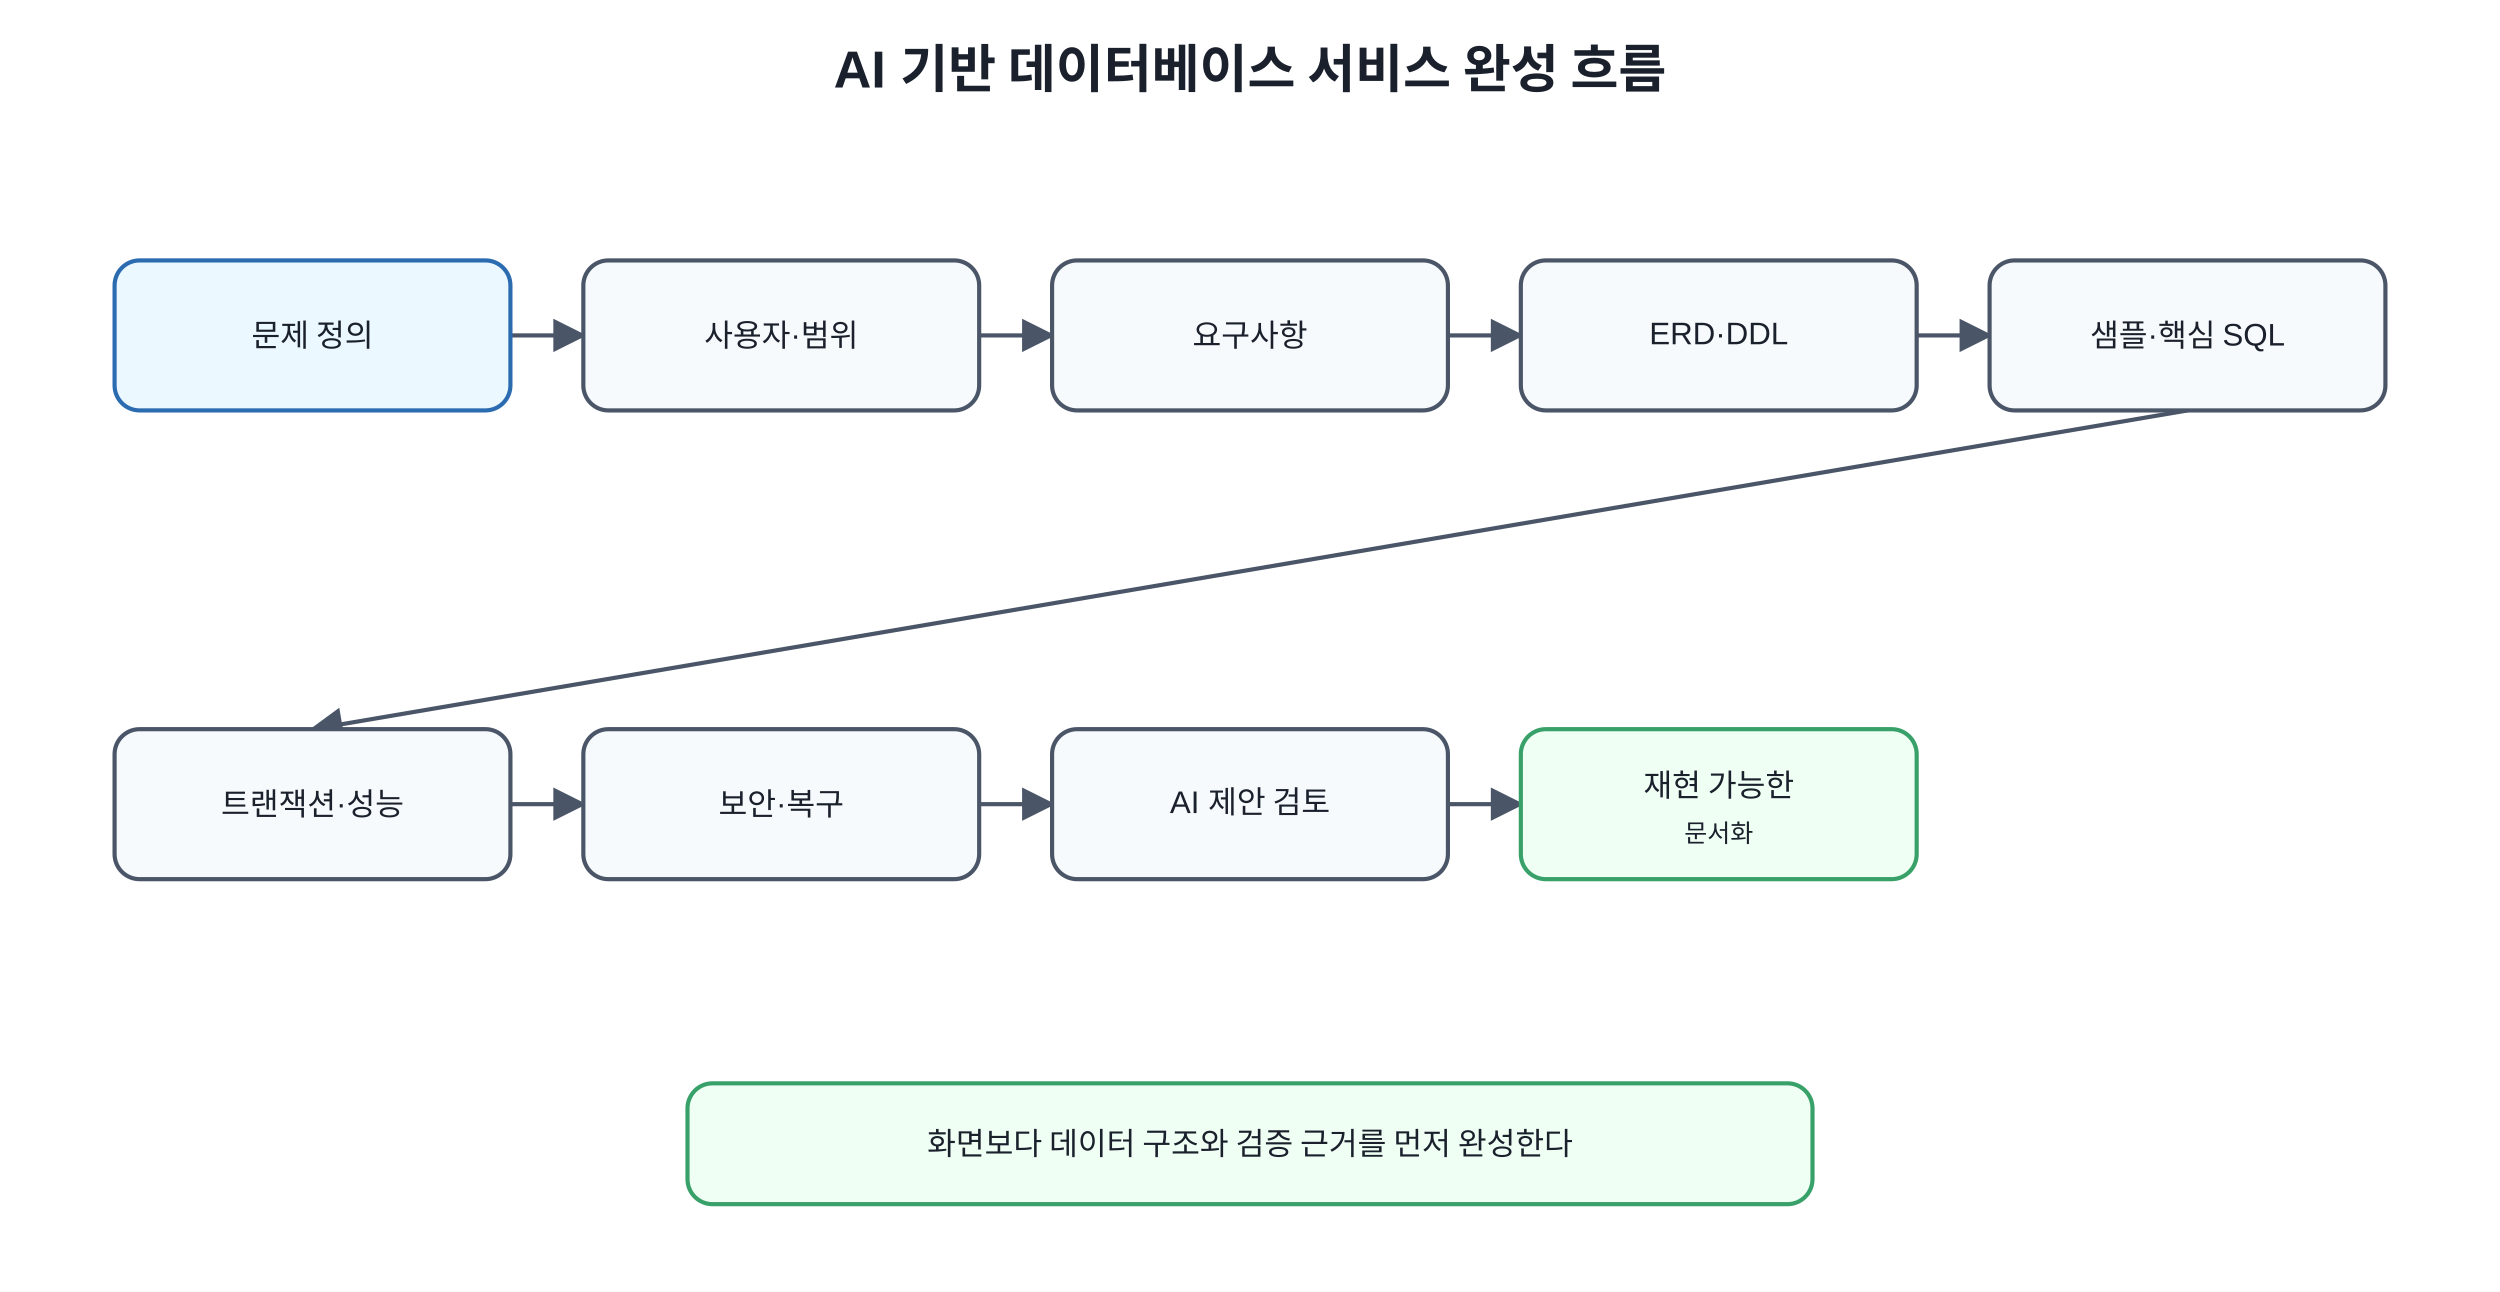
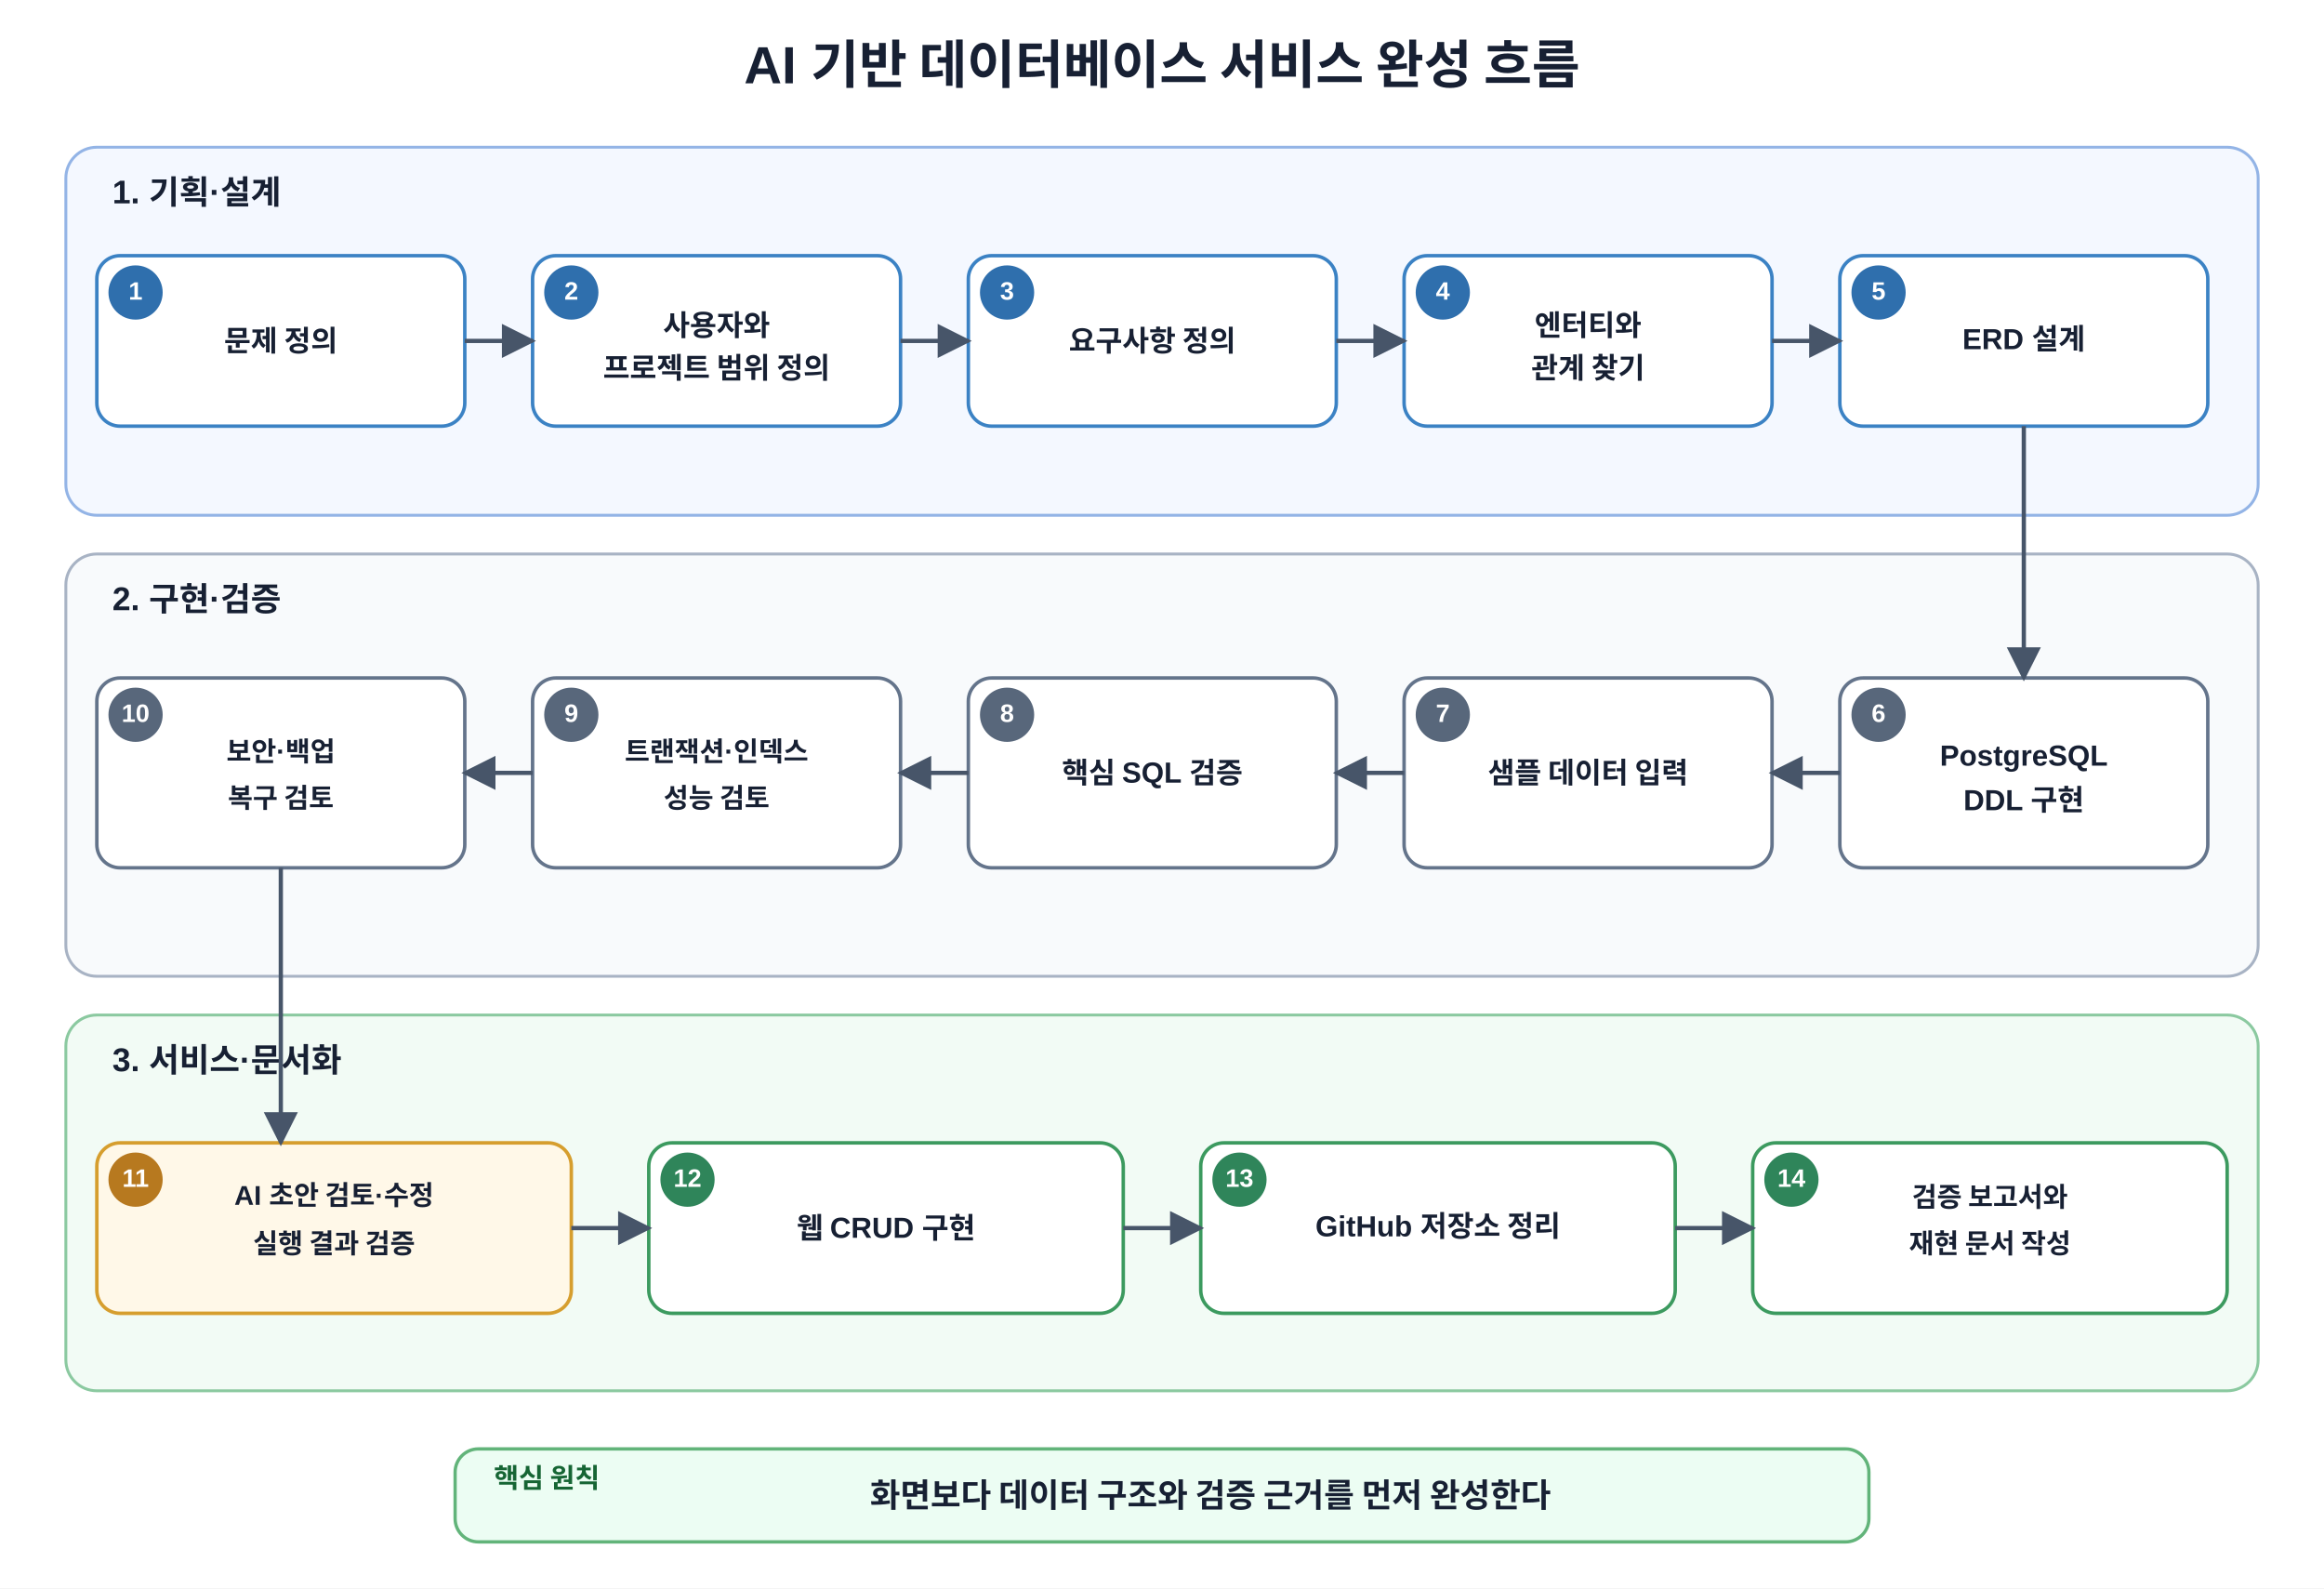
- <svg xmlns="http://www.w3.org/2000/svg" width="1200" height="620" viewBox="0 0 1200 620">
+ <svg xmlns="http://www.w3.org/2000/svg" width="1200" height="820" viewBox="0 0 1200 820" role="img" aria-labelledby="title desc">
  <defs>
    <marker id="arrow" viewBox="0 0 10 10" refX="9" refY="5" markerWidth="8" markerHeight="8" orient="auto">
-       <path d="M0 0L10 5L0 10z" fill="#4a5568" />
+       <path d="M 0 0 L 10 5 L 0 10 z" fill="#475569" />
    </marker>
-     <style>text{font-family:Malgun Gothic,Apple SD Gothic Neo,Noto Sans KR,Arial,sans-serif;fill:#1a202c}.t{font-size:25px;font-weight:700}.b{fill:#f7fafc;stroke:#4a5568;stroke-width:2;rx:12}.m{fill:#ebf8ff;stroke:#2b6cb0;stroke-width:2;rx:12}.g{fill:#f0fff4;stroke:#38a169;stroke-width:2;rx:12}.l{font-size:15px;text-anchor:middle;dominant-baseline:middle}.s{font-size:12px;text-anchor:middle;dominant-baseline:middle}</style>
+     <style>
+       text {
+         font-family: "Malgun Gothic", "Apple SD Gothic Neo", "Noto Sans KR", Arial, sans-serif;
+         fill: #172033;
+       }
+       .title { font-size: 27px; font-weight: 700; text-anchor: middle; }
+       .section-label { font-size: 17px; font-weight: 700; }
+       .step-number { font-size: 13px; font-weight: 700; fill: #ffffff; text-anchor: middle; dominant-baseline: middle; }
+       .step-text { font-size: 15px; font-weight: 600; text-anchor: middle; dominant-baseline: middle; }
+       .step-text-small { font-size: 14px; font-weight: 600; text-anchor: middle; dominant-baseline: middle; }
+       .principle-label { font-size: 14px; font-weight: 700; fill: #166534; }
+       .principle-text { font-size: 17px; font-weight: 700; text-anchor: middle; dominant-baseline: middle; }
+       .group { stroke-width: 1.5; rx: 16; }
+       .planning-group { fill: #f4f8ff; stroke: #93b4e6; }
+       .validation-group { fill: #f8fafc; stroke: #a8b3c4; }
+       .delivery-group { fill: #f2fbf5; stroke: #8bc9a0; }
+       .box { fill: #ffffff; stroke: #64748b; stroke-width: 1.8; rx: 12; }
+       .box-planning { fill: #ffffff; stroke: #3b82c4; }
+       .box-ai { fill: #fff8e8; stroke: #d69e2e; }
+       .box-delivery { fill: #ffffff; stroke: #3c9a5f; }
+       .badge-planning { fill: #2f6fad; }
+       .badge-validation { fill: #58677b; }
+       .badge-ai { fill: #b7791f; }
+       .badge-delivery { fill: #2f855a; }
+       .arrow { stroke: #475569; stroke-width: 2.2; fill: none; marker-end: url(#arrow); }
+     </style>
  </defs>
-   <rect width="100%" height="100%" fill="white" />
-   <text x="600" y="42" text-anchor="middle" class="t">AI 기반 데이터베이스 서비스 완성 흐름</text>
-   <line x1="245" y1="161.0" x2="280" y2="161.0" stroke="#4a5568" stroke-width="2" marker-end="url(#arrow)" />
-   <line x1="470" y1="161.0" x2="505" y2="161.0" stroke="#4a5568" stroke-width="2" marker-end="url(#arrow)" />
-   <line x1="695" y1="161.0" x2="730" y2="161.0" stroke="#4a5568" stroke-width="2" marker-end="url(#arrow)" />
-   <line x1="920" y1="161.0" x2="955" y2="161.0" stroke="#4a5568" stroke-width="2" marker-end="url(#arrow)" />
-   <line x1="1050.0" y1="197" x2="150.0" y2="350" stroke="#4a5568" stroke-width="2" marker-end="url(#arrow)" />
-   <line x1="245" y1="386.0" x2="280" y2="386.0" stroke="#4a5568" stroke-width="2" marker-end="url(#arrow)" />
-   <line x1="470" y1="386.0" x2="505" y2="386.0" stroke="#4a5568" stroke-width="2" marker-end="url(#arrow)" />
-   <line x1="695" y1="386.0" x2="730" y2="386.0" stroke="#4a5568" stroke-width="2" marker-end="url(#arrow)" />
-   <rect x="55" y="125" width="190" height="72" class="m" />
-   <text x="150.0" y="161" class="l">문제 정의</text>
-   <rect x="280" y="125" width="190" height="72" class="b" />
-   <text x="375.0" y="161" class="l">사용자·범위</text>
-   <rect x="505" y="125" width="190" height="72" class="b" />
-   <text x="600.0" y="161" class="l">요구사항</text>
-   <rect x="730" y="125" width="190" height="72" class="b" />
-   <text x="825.0" y="161" class="l">ERD·DDL</text>
-   <rect x="955" y="125" width="190" height="72" class="b" />
-   <text x="1050.0" y="161" class="l">샘플·핵심 SQL</text>
-   <rect x="55" y="350" width="190" height="72" class="b" />
-   <text x="150.0" y="386" class="l">트랜잭션·성능</text>
-   <rect x="280" y="350" width="190" height="72" class="b" />
-   <text x="375.0" y="386" class="l">보안·복구</text>
-   <rect x="505" y="350" width="190" height="72" class="b" />
-   <text x="600.0" y="386" class="l">AI 제안 검토</text>
-   <rect x="730" y="350" width="190" height="72" class="g" />
-   <text x="825.0" y="377" class="l">재현 가능한</text>
-   <text x="825.0" y="400" class="s">문서화</text>
-   <rect x="330" y="520" width="540" height="58" class="g" />
-   <text x="600" y="549" class="l">화면보다 데이터 구조와 검증 근거를 먼저 완성한다</text>
+   <rect width="1200" height="820" fill="#ffffff" />
+   <text x="600" y="43" class="title">AI 기반 데이터베이스 서비스 완성 흐름</text>
+   <rect x="34" y="76" width="1132" height="190" class="group planning-group" />
+   <text x="58" y="105" class="section-label">1. 기획·설계</text>
+   <rect x="50" y="132" width="190" height="88" class="box box-planning" />
+   <circle cx="70" cy="151" r="14" class="badge-planning" />
+   <text x="70" y="151" class="step-number">1</text>
+   <text x="145" y="176" class="step-text">문제 정의</text>
+   <rect x="275" y="132" width="190" height="88" class="box box-planning" />
+   <circle cx="295" cy="151" r="14" class="badge-planning" />
+   <text x="295" y="151" class="step-number">2</text>
+   <text x="370" y="168" class="step-text">사용자와</text>
+   <text x="370" y="190" class="step-text">프로젝트 범위 정의</text>
+   <rect x="500" y="132" width="190" height="88" class="box box-planning" />
+   <circle cx="520" cy="151" r="14" class="badge-planning" />
+   <text x="520" y="151" class="step-number">3</text>
+   <text x="595" y="176" class="step-text">요구사항 정의</text>
+   <rect x="725" y="132" width="190" height="88" class="box box-planning" />
+   <circle cx="745" cy="151" r="14" class="badge-planning" />
+   <text x="745" y="151" class="step-number">4</text>
+   <text x="820" y="168" class="step-text">엔터티와</text>
+   <text x="820" y="190" class="step-text">관계 찾기</text>
+   <rect x="950" y="132" width="190" height="88" class="box box-planning" />
+   <circle cx="970" cy="151" r="14" class="badge-planning" />
+   <text x="970" y="151" class="step-number">5</text>
+   <text x="1045" y="176" class="step-text">ERD 설계</text>
+   <path d="M 240 176 H 275" class="arrow" />
+   <path d="M 465 176 H 500" class="arrow" />
+   <path d="M 690 176 H 725" class="arrow" />
+   <path d="M 915 176 H 950" class="arrow" />
+   <rect x="34" y="286" width="1132" height="218" class="group validation-group" />
+   <text x="58" y="315" class="section-label">2. 구현·검증</text>
+   <rect x="950" y="350" width="190" height="98" class="box" />
+   <circle cx="970" cy="369" r="14" class="badge-validation" />
+   <text x="970" y="369" class="step-number">6</text>
+   <text x="1045" y="391" class="step-text">PostgreSQL</text>
+   <text x="1045" y="414" class="step-text">DDL 구현</text>
+   <rect x="725" y="350" width="190" height="98" class="box" />
+   <circle cx="745" cy="369" r="14" class="badge-validation" />
+   <text x="745" y="369" class="step-number">7</text>
+   <text x="820" y="399" class="step-text">샘플 데이터 입력</text>
+   <rect x="500" y="350" width="190" height="98" class="box" />
+   <circle cx="520" cy="369" r="14" class="badge-validation" />
+   <text x="520" y="369" class="step-number">8</text>
+   <text x="595" y="399" class="step-text">핵심 SQL 검증</text>
+   <rect x="275" y="350" width="190" height="98" class="box" />
+   <circle cx="295" cy="369" r="14" class="badge-validation" />
+   <text x="295" y="369" class="step-number">9</text>
+   <text x="370" y="388" class="step-text-small">트랜잭션·인덱스</text>
+   <text x="370" y="412" class="step-text-small">성능 검토</text>
+   <rect x="50" y="350" width="190" height="98" class="box" />
+   <circle cx="70" cy="369" r="14" class="badge-validation" />
+   <text x="70" y="369" class="step-number">10</text>
+   <text x="145" y="388" class="step-text-small">보안·백업</text>
+   <text x="145" y="412" class="step-text-small">복구 검토</text>
+   <path d="M 1045 220 V 350" class="arrow" />
+   <path d="M 950 399 H 915" class="arrow" />
+   <path d="M 725 399 H 690" class="arrow" />
+   <path d="M 500 399 H 465" class="arrow" />
+   <path d="M 275 399 H 240" class="arrow" />
+   <rect x="34" y="524" width="1132" height="194" class="group delivery-group" />
+   <text x="58" y="553" class="section-label">3. 서비스·문서화</text>
+   <rect x="50" y="590" width="245" height="88" class="box box-ai" />
+   <circle cx="70" cy="609" r="14" class="badge-ai" />
+   <text x="70" y="609" class="step-number">11</text>
+   <text x="172.5" y="618" class="step-text-small">AI 초안 검토·수정</text>
+   <text x="172.5" y="642" class="step-text-small">실행 결과 검증</text>
+   <rect x="335" y="590" width="245" height="88" class="box box-delivery" />
+   <circle cx="355" cy="609" r="14" class="badge-delivery" />
+   <text x="355" y="609" class="step-number">12</text>
+   <text x="457.5" y="634" class="step-text">웹 CRUD 구현</text>
+   <rect x="620" y="590" width="245" height="88" class="box box-delivery" />
+   <circle cx="640" cy="609" r="14" class="badge-delivery" />
+   <text x="640" y="609" class="step-number">13</text>
+   <text x="742.5" y="634" class="step-text">GitHub 저장소 정리</text>
+   <rect x="905" y="590" width="245" height="88" class="box box-delivery" />
+   <circle cx="925" cy="609" r="14" class="badge-delivery" />
+   <text x="925" y="609" class="step-number">14</text>
+   <text x="1027.5" y="618" class="step-text-small">검증 보고서와</text>
+   <text x="1027.5" y="642" class="step-text-small">재현 문서 작성</text>
+   <path d="M 145 448 V 590" class="arrow" />
+   <path d="M 295 634 H 335" class="arrow" />
+   <path d="M 580 634 H 620" class="arrow" />
+   <path d="M 865 634 H 905" class="arrow" />
+   <rect x="235" y="748" width="730" height="48" fill="#ecfdf3" stroke="#62b47a" stroke-width="1.7" rx="12" />
+   <text x="255" y="768" class="principle-label">핵심 원칙</text>
+   <text x="625" y="772" class="principle-text">화면보다 데이터 구조와 검증 근거를 먼저 완성한다</text>
</svg>
